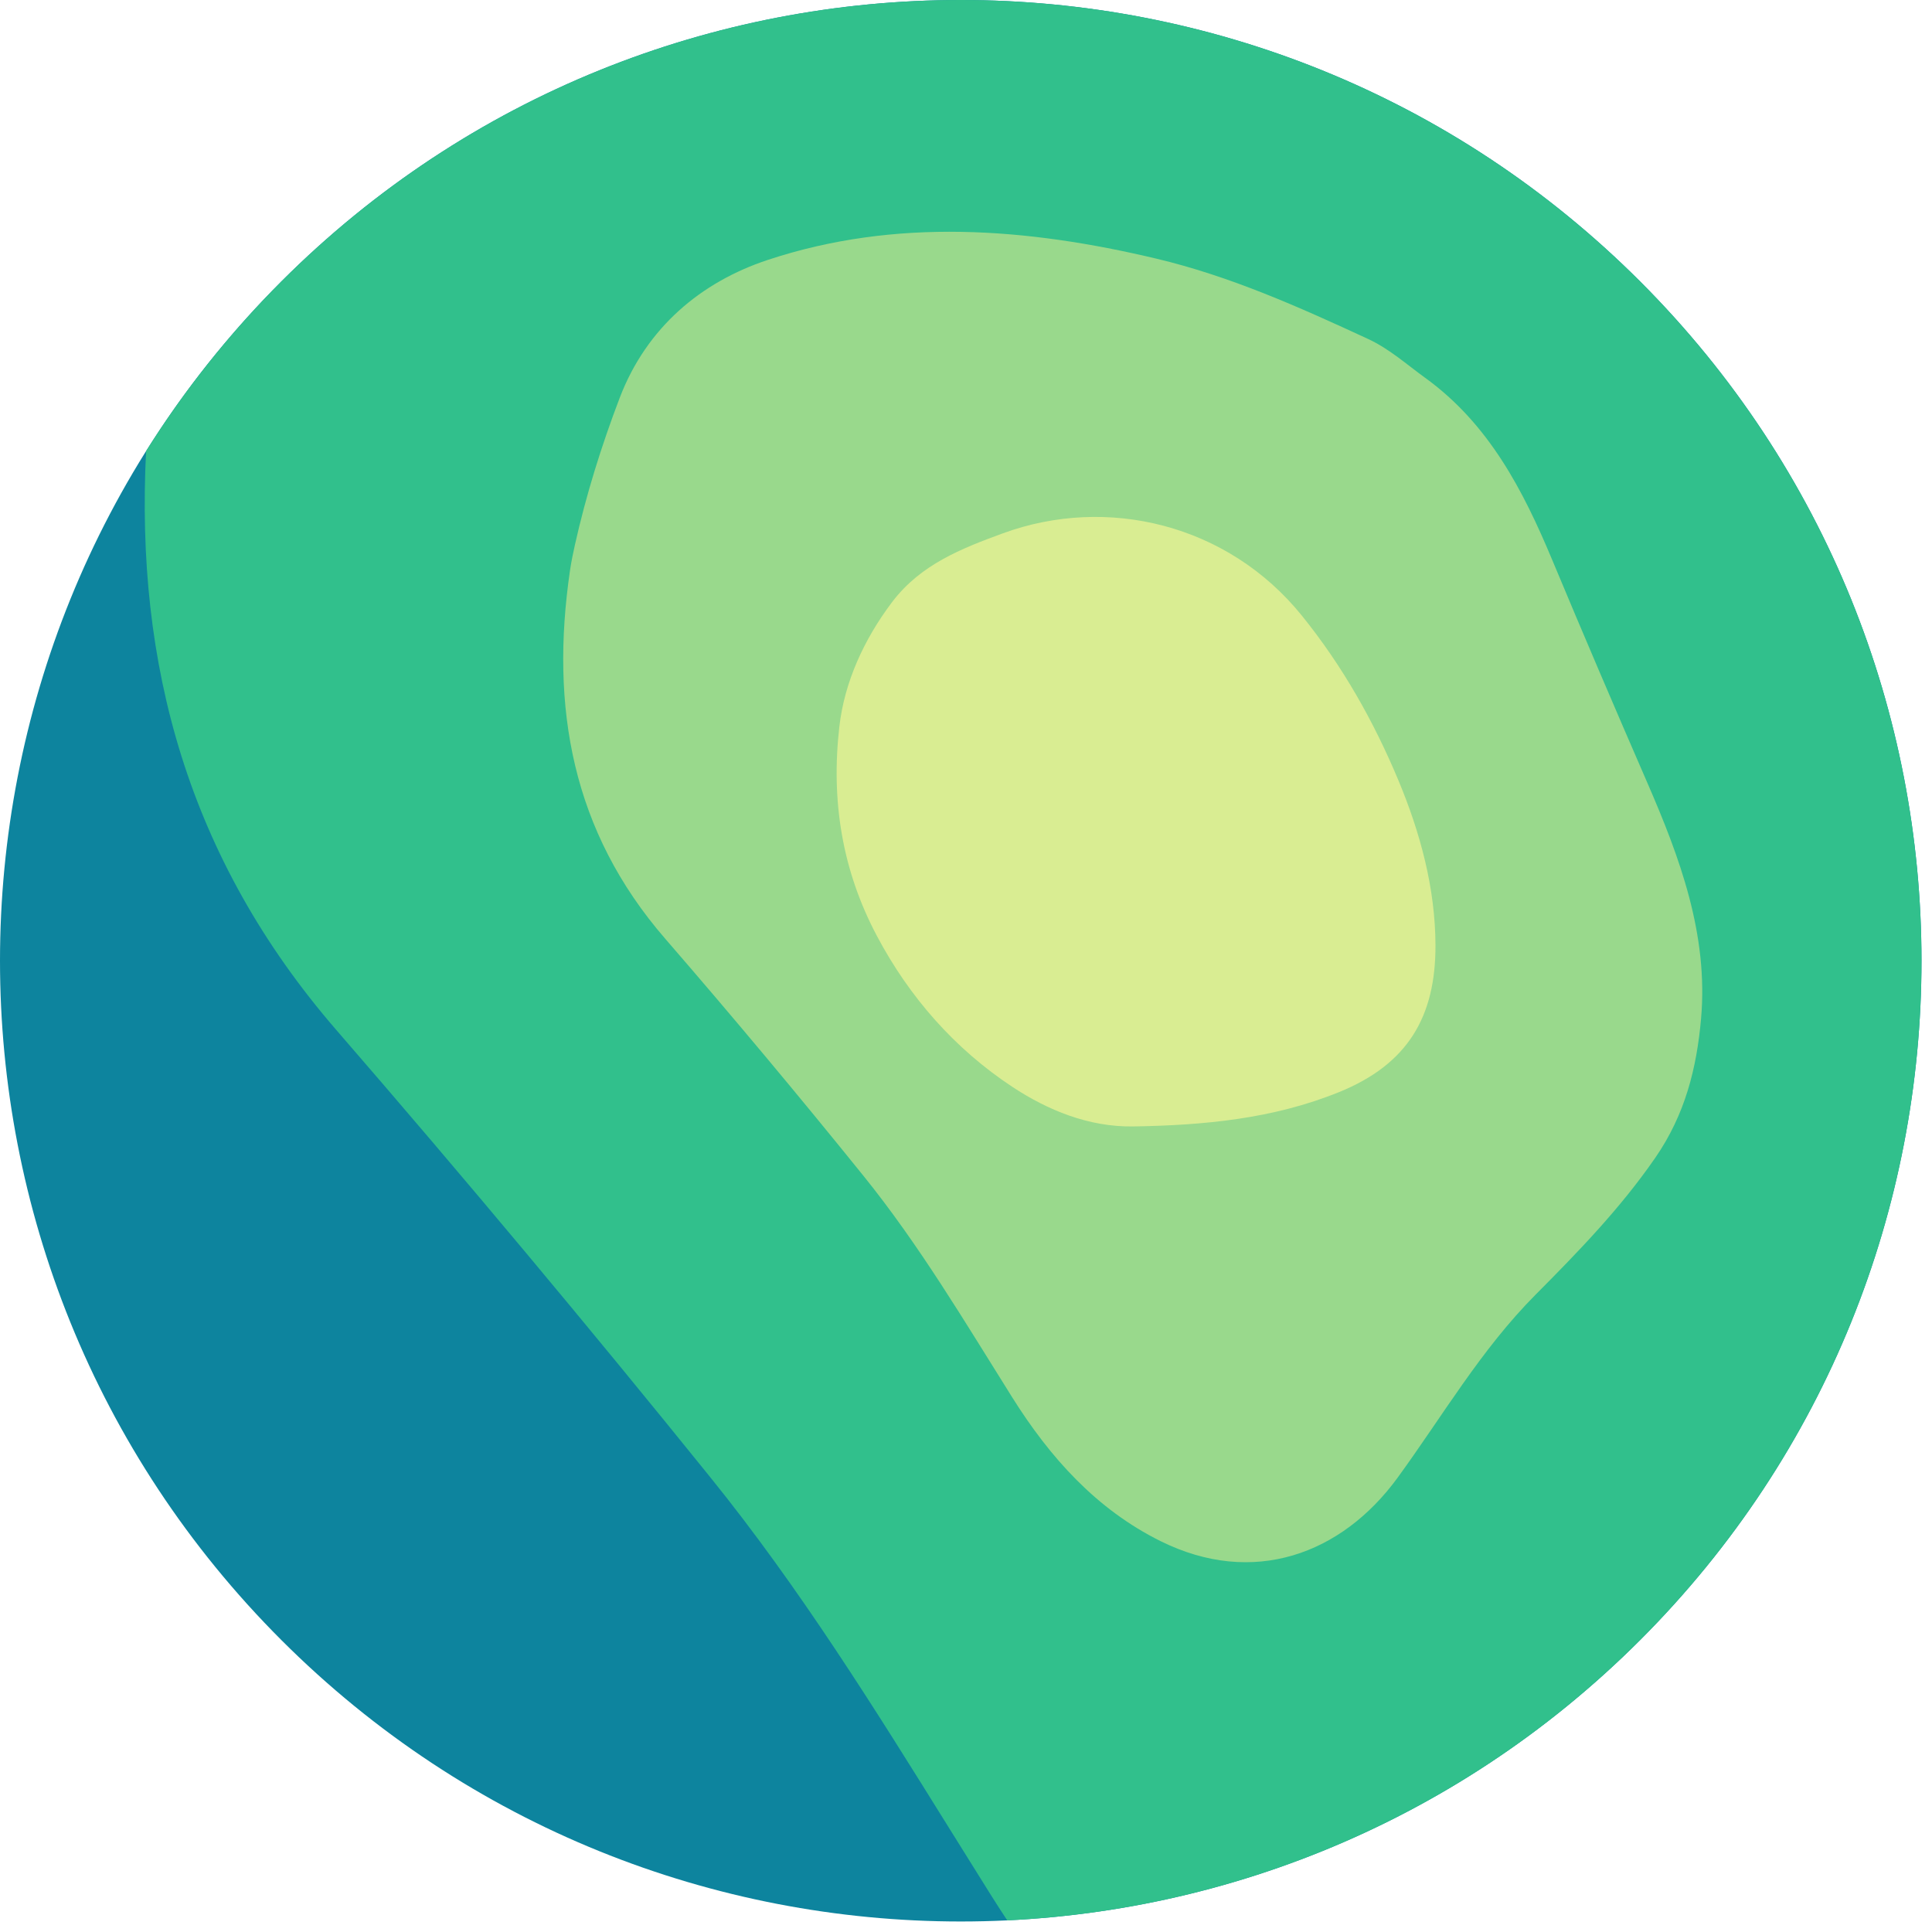
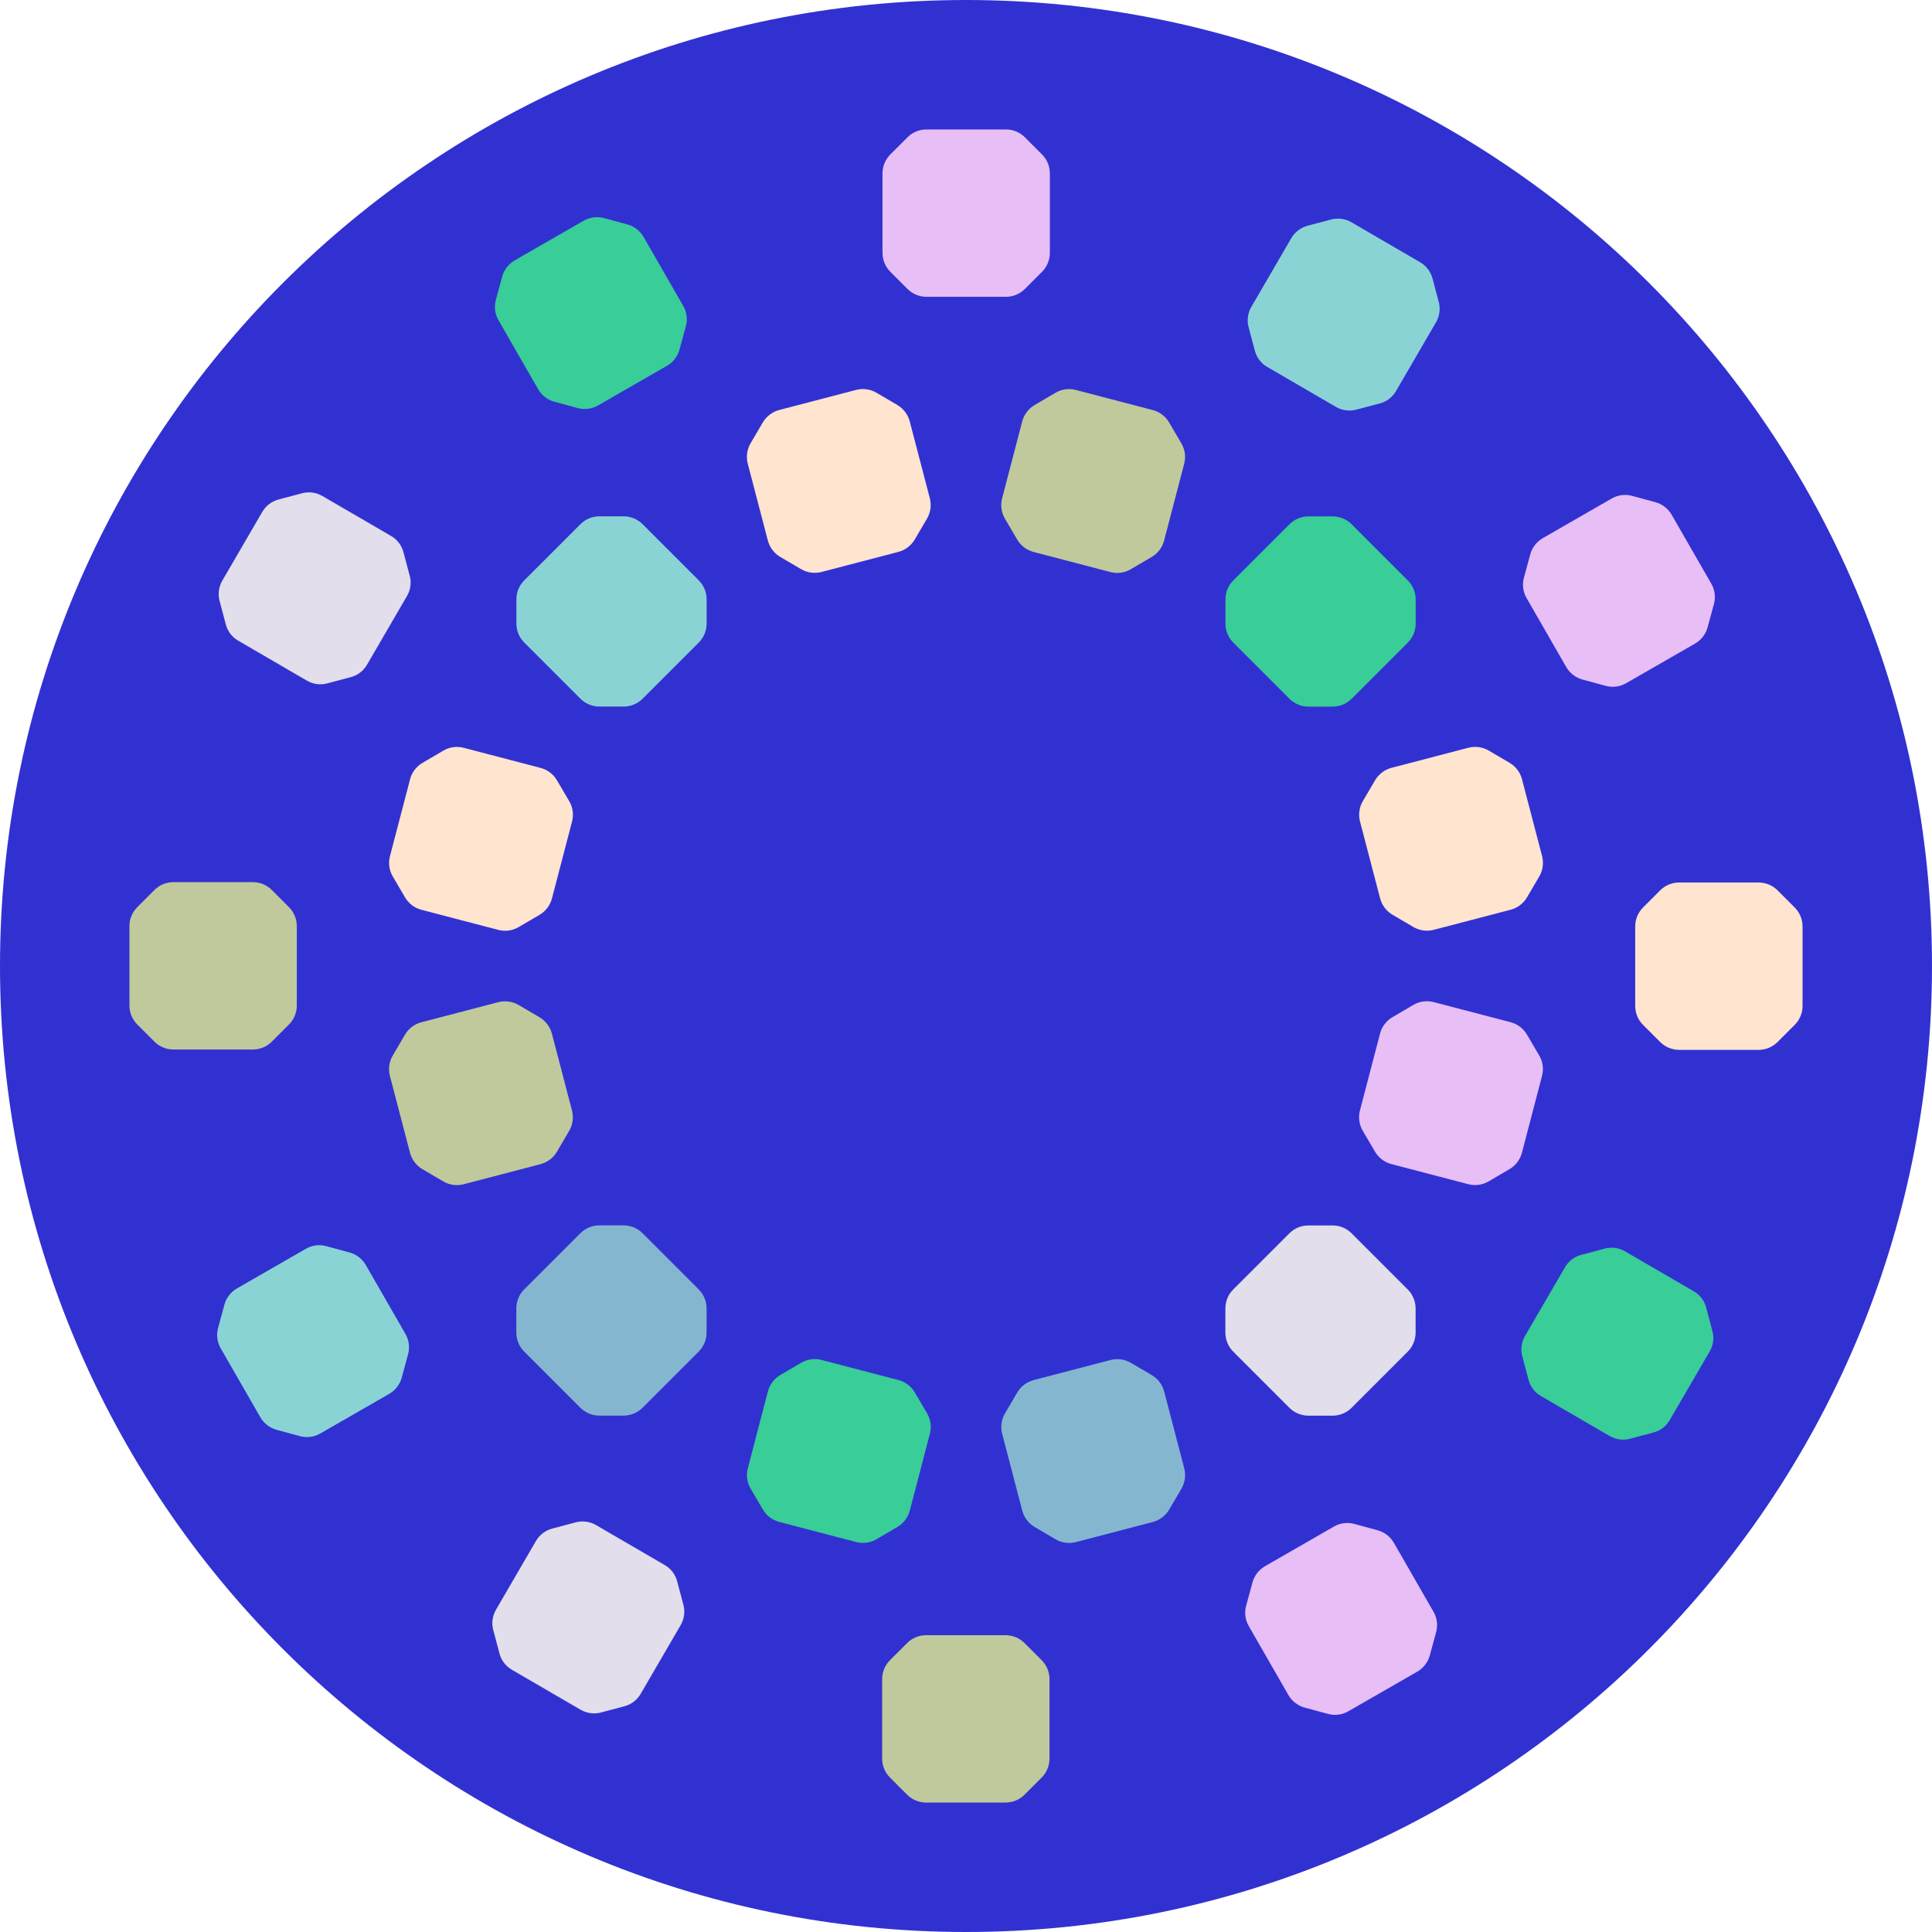
- <svg xmlns="http://www.w3.org/2000/svg" width="177" height="177" viewBox="0 0 177 177" fill="none">
-   <path d="M150.257 150.257C115.884 184.631 60.154 184.631 25.78 150.257C-8.593 115.884 -8.593 60.154 25.78 25.78C60.154 -8.593 115.884 -8.593 150.257 25.78C184.631 60.154 184.631 115.884 150.257 150.257Z" fill="#0D849E" />
-   <path d="M92.28 175.935C113.365 174.92 134.155 166.36 150.257 150.258C184.631 115.884 184.631 60.154 150.257 25.78C115.884 -8.593 60.154 -8.593 25.78 25.78C20.977 30.584 16.845 35.804 13.384 41.324C12.395 60.826 17.187 78.642 30.846 94.402C42.499 107.852 53.92 121.516 65.091 135.361C73.267 145.482 80.141 156.53 87.007 167.566C88.269 169.595 89.532 171.624 90.802 173.646C91.286 174.418 91.779 175.181 92.28 175.935Z" fill="#31C08C" />
-   <path d="M56.776 36.444C55.103 40.826 53.692 45.348 52.669 49.925C52.492 50.715 52.332 51.499 52.219 52.273C50.391 64.806 52.407 76.151 60.931 85.986C67.114 93.123 73.175 100.374 79.102 107.72C84.239 114.078 88.406 121.126 92.745 128.036C96.198 133.532 100.442 138.273 106.324 141.19C114.811 145.401 122.925 142.403 128.05 135.367C132.167 129.717 135.685 123.637 140.673 118.621C144.593 114.678 148.444 110.712 151.657 106.058C154.395 102.087 155.442 97.84 155.843 93.325C156.523 85.628 153.9 78.564 150.915 71.701C147.962 64.91 145.051 58.112 142.197 51.275C139.544 44.93 136.412 38.845 130.566 34.614C128.85 33.374 127.285 31.956 125.335 31.053C119.037 28.138 112.717 25.304 105.928 23.693C94.045 20.872 82.046 19.937 70.33 23.816C64.236 25.835 59.239 29.997 56.776 36.444Z" fill="#99D98C" />
-   <path d="M81.668 55.242C79.18 58.56 77.367 62.452 76.897 66.572C76.119 73.368 77.149 79.736 80.339 85.747C83.319 91.373 87.484 96.097 92.736 99.566C95.97 101.7 99.74 103.267 103.847 103.199C110.28 103.09 116.606 102.517 122.682 100.051C128.969 97.5 131.533 93.148 131.511 86.586C131.492 81.342 130.111 76.266 128.109 71.477C125.854 66.086 122.998 61.014 119.267 56.397C112.508 48.028 101.446 45.351 91.863 48.866C88.085 50.252 84.389 51.699 81.788 55.083C81.749 55.134 81.709 55.187 81.668 55.242Z" fill="#D9ED92" />
+ <svg xmlns="http://www.w3.org/2000/svg" id="Layer_1" version="1.1" viewBox="0 0 32 32">
+   <rect x="0" y="0" width="32" height="32" rx="16" ry="16" fill="#3131d2" />
+   <g>
+     <circle cx="16" cy="16" r="8.304" fill="none" />
+     <path d="M14.863,6.708l-.346-.203c-.102-.06-.223-.076-.337-.047l-1.274.333c-.114.03-.211.104-.271.205l-.203.346c-.06.102-.076.223-.047.337l.333,1.274c.03.114.104.211.205.271l.346.203c.102.06.223.076.337.047l1.274-.333c.114-.03.211-.104.271-.205l.203-.346c.06-.102.076-.223.047-.337l-.333-1.274c-.03-.114-.104-.211-.205-.271Z" fill="#ffe4cf" />
+     <path d="M24.657,19.567l.346-.203c.102-.06.175-.157.205-.271l.333-1.274c.03-.114.013-.235-.047-.337l-.203-.346c-.06-.102-.157-.175-.271-.205l-1.274-.333c-.114-.03-.235-.013-.337.047l-.346.203c-.102.06-.175.157-.205.271l-.333,1.274c-.03.114-.013.235.047.337l.203.346c.06.102.157.175.271.205l1.274.333c.114.03.235.013.337-.047Z" fill="#e8bef7" />
+     <path d="M23.448,10.329v-.401c0-.118-.047-.231-.13-.314l-.931-.931c-.083-.083-.196-.13-.314-.13h-.401c-.118,0-.231.047-.314.13l-.931.931c-.083.083-.13.196-.13.314v.401c0,.118.047.231.13.314l.931.931c.083.083.196.13.314.13h.401c.118,0,.231-.047.314-.13l.931-.931c.083-.083.13-.196.13-.314Z" fill="#39cd97" />
+     <path d="M17.137,25.292l.346.203c.102.06.223.076.337.047l1.274-.333c.114-.03.211-.104.271-.205l.203-.346c.06-.102.076-.223.047-.337l-.333-1.274c-.03-.114-.104-.211-.205-.271l-.346-.203c-.102-.06-.223-.076-.337-.047l-1.274.333c-.114.03-.211.104-.271.205l-.203.346c-.06.102-.076.223-.047.337l.333,1.274c.03.114.104.211.205.271Z" fill="#84b7cf" />
+     <path d="M12.433,24.657l.203.346c.06.102.157.175.271.205l1.274.333c.114.03.235.013.337-.047l.346-.203c.102-.06.175-.157.205-.271l.333-1.274c.03-.114.013-.235-.047-.337l-.203-.346c-.06-.102-.157-.175-.271-.205l-1.274-.333c-.114-.03-.235-.013-.337.047l-.346.203c-.102.06-.175.157-.205.271l-.333,1.274c-.03.114-.013.235.047.337Z" fill="#39cd97" />
+     <path d="M25.292,14.863l.203-.346c.06-.102.076-.223.047-.337l-.333-1.274c-.03-.114-.104-.211-.205-.271l-.346-.203c-.102-.06-.223-.076-.337-.047l-1.274.333c-.114.03-.211.104-.271.205l-.203.346c-.06.102-.076.223-.047.337l.333,1.274c.03.114.104.211.205.271l.346.203c.102.06.223.076.337.047l1.274-.333c.114-.03.211-.104.271-.205Z" fill="#ffe4cf" />
+     <path d="M8.552,21.671v.401c0,.118.047.231.13.314l.931.931c.083.083.196.13.314.13h.401c.118,0,.231-.047.314-.13l.931-.931c.083-.083.13-.196.13-.314v-.401c0-.118-.047-.231-.13-.314l-.931-.931c-.083-.083-.196-.13-.314-.13h-.401c-.118,0-.231.047-.314.13l-.931.931c-.083.083-.13.196-.13.314Z" fill="#84b7cf" />
+     <path d="M21.671,23.448h.401c.118,0,.231-.047.314-.13l.931-.931c.083-.083.13-.196.13-.314v-.401c0-.118-.047-.231-.13-.314l-.931-.931c-.083-.083-.196-.13-.314-.13h-.401c-.118,0-.231.047-.314.13l-.931.931c-.083.083-.13.196-.13.314v.401c0,.118.047.231.13.314l.931.931c.083.083.196.13.314.13Z" fill="#e2deeb" />
+     <path d="M10.329,8.552h-.401c-.118,0-.231.047-.314.13l-.931.931c-.083.083-.13.196-.13.314v.401c0,.118.047.231.13.314l.931.931c.083.083.196.13.314.13h.401c.118,0,.231-.047.314-.13l.931-.931c.083-.083.13-.196.13-.314v-.401c0-.118-.047-.231-.13-.314l-.931-.931c-.083-.083-.196-.13-.314-.13Z" fill="#8ad3d4" />
+     <path d="M19.567,7.343l-.203-.346c-.06-.102-.157-.175-.271-.205l-1.274-.333c-.114-.03-.235-.013-.337.047l-.346.203c-.102.06-.175.157-.205.271l-.333,1.274c-.03.114-.013.235.047.337l.203.346c.06.102.157.175.271.205l1.274.333c.114.03.235.013.337-.047l.346-.203c.102-.06.175-.157.205-.271l.333-1.274c.03-.114.013-.235-.047-.337Z" fill="#bfc99c" />
+     <path d="M6.708,17.137l-.203.346c-.06.102-.076.223-.047.337l.333,1.274c.03.114.104.211.205.271l.346.203c.102.06.223.076.337.047l1.274-.333c.114-.03.211-.104.271-.205l.203-.346c.06-.102.076-.223.047-.337l-.333-1.274c-.03-.114-.104-.211-.205-.271l-.346-.203c-.102-.06-.223-.076-.337-.047l-1.274.333c-.114.03-.211.104-.271.205Z" fill="#bfc99c" />
+     <path d="M7.343,12.433l-.346.203c-.102.06-.175.157-.205.271l-.333,1.274c-.03.114-.013.235.047.337l.203.346c.06.102.157.175.271.205l1.274.333c.114.03.235.013.337-.047l.346-.203c.102-.06.175-.157.205-.271l.333-1.274c.03-.114.013-.235-.047-.337l-.203-.346c-.06-.102-.157-.175-.271-.205l-1.274-.333c-.114-.03-.235-.013-.337.047Z" fill="#ffe4cf" />
+   </g>
+   <g>
+     <circle cx="16" cy="16" r="12.469" transform="translate(-1.439 30.419) rotate(-84.585)" fill="none" />
+     <path d="M14.741,29.442l.284.284c.083.083.196.13.314.13h1.316c.118,0,.231-.047.314-.13l.284-.284c.083-.083.13-.196.13-.314v-1.316c0-.118-.047-.231-.13-.314l-.284-.284c-.083-.083-.196-.13-.314-.13h-1.316c-.118,0-.231.047-.314.13l-.284.284c-.083.083-.13.196-.13.314v1.316c0,.118.047.231.13.314Z" fill="#bfc99c" />
+     <path d="M26.998,23.83l.388-.103c.114-.03.211-.104.27-.206l.662-1.138c.059-.102.076-.223.045-.337l-.103-.388c-.03-.114-.104-.211-.206-.27l-1.138-.662c-.102-.059-.223-.076-.337-.045l-.388.103c-.114.03-.211.104-.27.206l-.662,1.138c-.059.102-.076.223-.045.337l.103.388c.03.114.104.211.206.27l1.138.662c.102.059.223.076.337.045Z" fill="#39cd97" />
+     <path d="M29.442,17.259l.284-.284c.083-.083.13-.196.13-.314v-1.316c0-.118-.047-.231-.13-.314l-.284-.284c-.083-.083-.196-.13-.314-.13h-1.316c-.118,0-.231.047-.314.13l-.284.284c-.083.083-.13.196-.13.314v1.316c0,.118.047.231.13.314l.284.284c.083.083.196.13.314.13h1.316c.118,0,.231-.047.314-.13Z" fill="#ffe4cf" />
+     <path d="M21.609,28.283l.387.105c.114.031.235.015.337-.044l1.141-.656c.102-.059.177-.156.208-.269l.105-.387c.031-.114.015-.235-.044-.337l-.656-1.141c-.059-.102-.156-.177-.269-.208l-.387-.105c-.114-.031-.235-.015-.337.044l-1.141.656c-.102.059-.177.156-.208.269l-.105.387c-.031.114-.015.235.044.337l.656,1.141c.059.102.156.177.269.208Z" fill="#e8bef7" />
+     <path d="M8.17,26.999l.103.388c.03.114.104.211.206.27l1.138.662c.102.059.223.076.337.045l.388-.103c.114-.03.211-.104.27-.206l.662-1.138c.059-.102.076-.223.045-.337l-.103-.388c-.03-.114-.104-.211-.206-.27l-1.138-.662c-.102-.059-.223-.076-.337-.045l-.388.103c-.114.03-.211.104-.27.206l-.662,1.138c-.059.102-.076.223-.045.337Z" fill="#e2deeb" />
+     <path d="M23.83,5.001l-.103-.388c-.03-.114-.104-.211-.206-.27l-1.138-.662c-.102-.059-.223-.076-.337-.045l-.388.103c-.114.03-.211.104-.27.206l-.662,1.138c-.059.102-.076.223-.045.337l.103.388c.03.114.104.211.206.27l1.138.662c.102.059.223.076.337.045l.388-.103c.114-.03.211-.104.27-.206l.662-1.138c.059-.102.076-.223.045-.337Z" fill="#8ad3d4" />
+     <path d="M28.283,10.391l.105-.387c.031-.114.015-.235-.044-.337l-.656-1.141c-.059-.102-.156-.177-.269-.208l-.387-.105c-.114-.031-.235-.015-.337.044l-1.141.656c-.102.059-.177.156-.208.269l-.105.387c-.031.114-.015.235.044.337l.656,1.141c.059.102.156.177.269.208l.387.105c.114.031.235.015.337-.044l1.141-.656c.102-.059.177-.156.208-.269Z" fill="#e8bef7" />
+     <path d="M3.717,21.609l-.105.387c-.031.114-.015.235.044.337l.656,1.141c.059.102.156.177.269.208l.387.105c.114.031.235.015.337-.044l1.141-.656c.102-.059.177-.156.208-.269l.105-.387c.031-.114.015-.235-.044-.337l-.656-1.141c-.059-.102-.156-.177-.269-.208l-.387-.105c-.114-.031-.235-.015-.337.044l-1.141.656c-.102.059-.177.156-.208.269Z" fill="#8ad3d4" />
+     <path d="M2.558,14.741l-.284.284c-.083.083-.13.196-.13.314v1.316c0,.118.047.231.13.314l.284.284c.083.083.196.13.314.13h1.316c.118,0,.231-.047.314-.13l.284-.284c.083-.083.13-.196.13-.314v-1.316c0-.118-.047-.231-.13-.314l-.284-.284c-.083-.083-.196-.13-.314-.13h-1.316c-.118,0-.231.047-.314.13Z" fill="#bfc99c" />
+     <path d="M5.002,8.17l-.388.103c-.114.03-.211.104-.27.206l-.662,1.138c-.059.102-.076.223-.045.337l.103.388c.03.114.104.211.206.27l1.138.662c.102.059.223.076.337.045l.388-.103c.114-.03.211-.104.27-.206l.662-1.138c.059-.102.076-.223.045-.337l-.103-.388c-.03-.114-.104-.211-.206-.27l-1.138-.662c-.102-.059-.223-.076-.337-.045Z" fill="#e2deeb" />
+     <path d="M10.391,3.717l-.387-.105c-.114-.031-.235-.015-.337.044l-1.141.656c-.102.059-.177.156-.208.269l-.105.387c-.031.114-.015.235.044.337l.656,1.141c.059.102.156.177.269.208l.387.105c.114.031.235.015.337-.044l1.141-.656c.102-.059.177-.156.208-.269l.105-.387c.031-.114.015-.235-.044-.337l-.656-1.141c-.059-.102-.156-.177-.269-.208Z" fill="#39cd97" />
+     <path d="M17.259,2.558l-.284-.284c-.083-.083-.196-.13-.314-.13h-1.316c-.118,0-.231.047-.314.13l-.284.284c-.083.083-.13.196-.13.314v1.316c0,.118.047.231.13.314l.284.284c.083.083.196.13.314.13h1.316c.118,0,.231-.047.314-.13l.284-.284c.083-.083.13-.196.13-.314v-1.316c0-.118-.047-.231-.13-.314Z" fill="#e8bef7" />
+   </g>
</svg>
